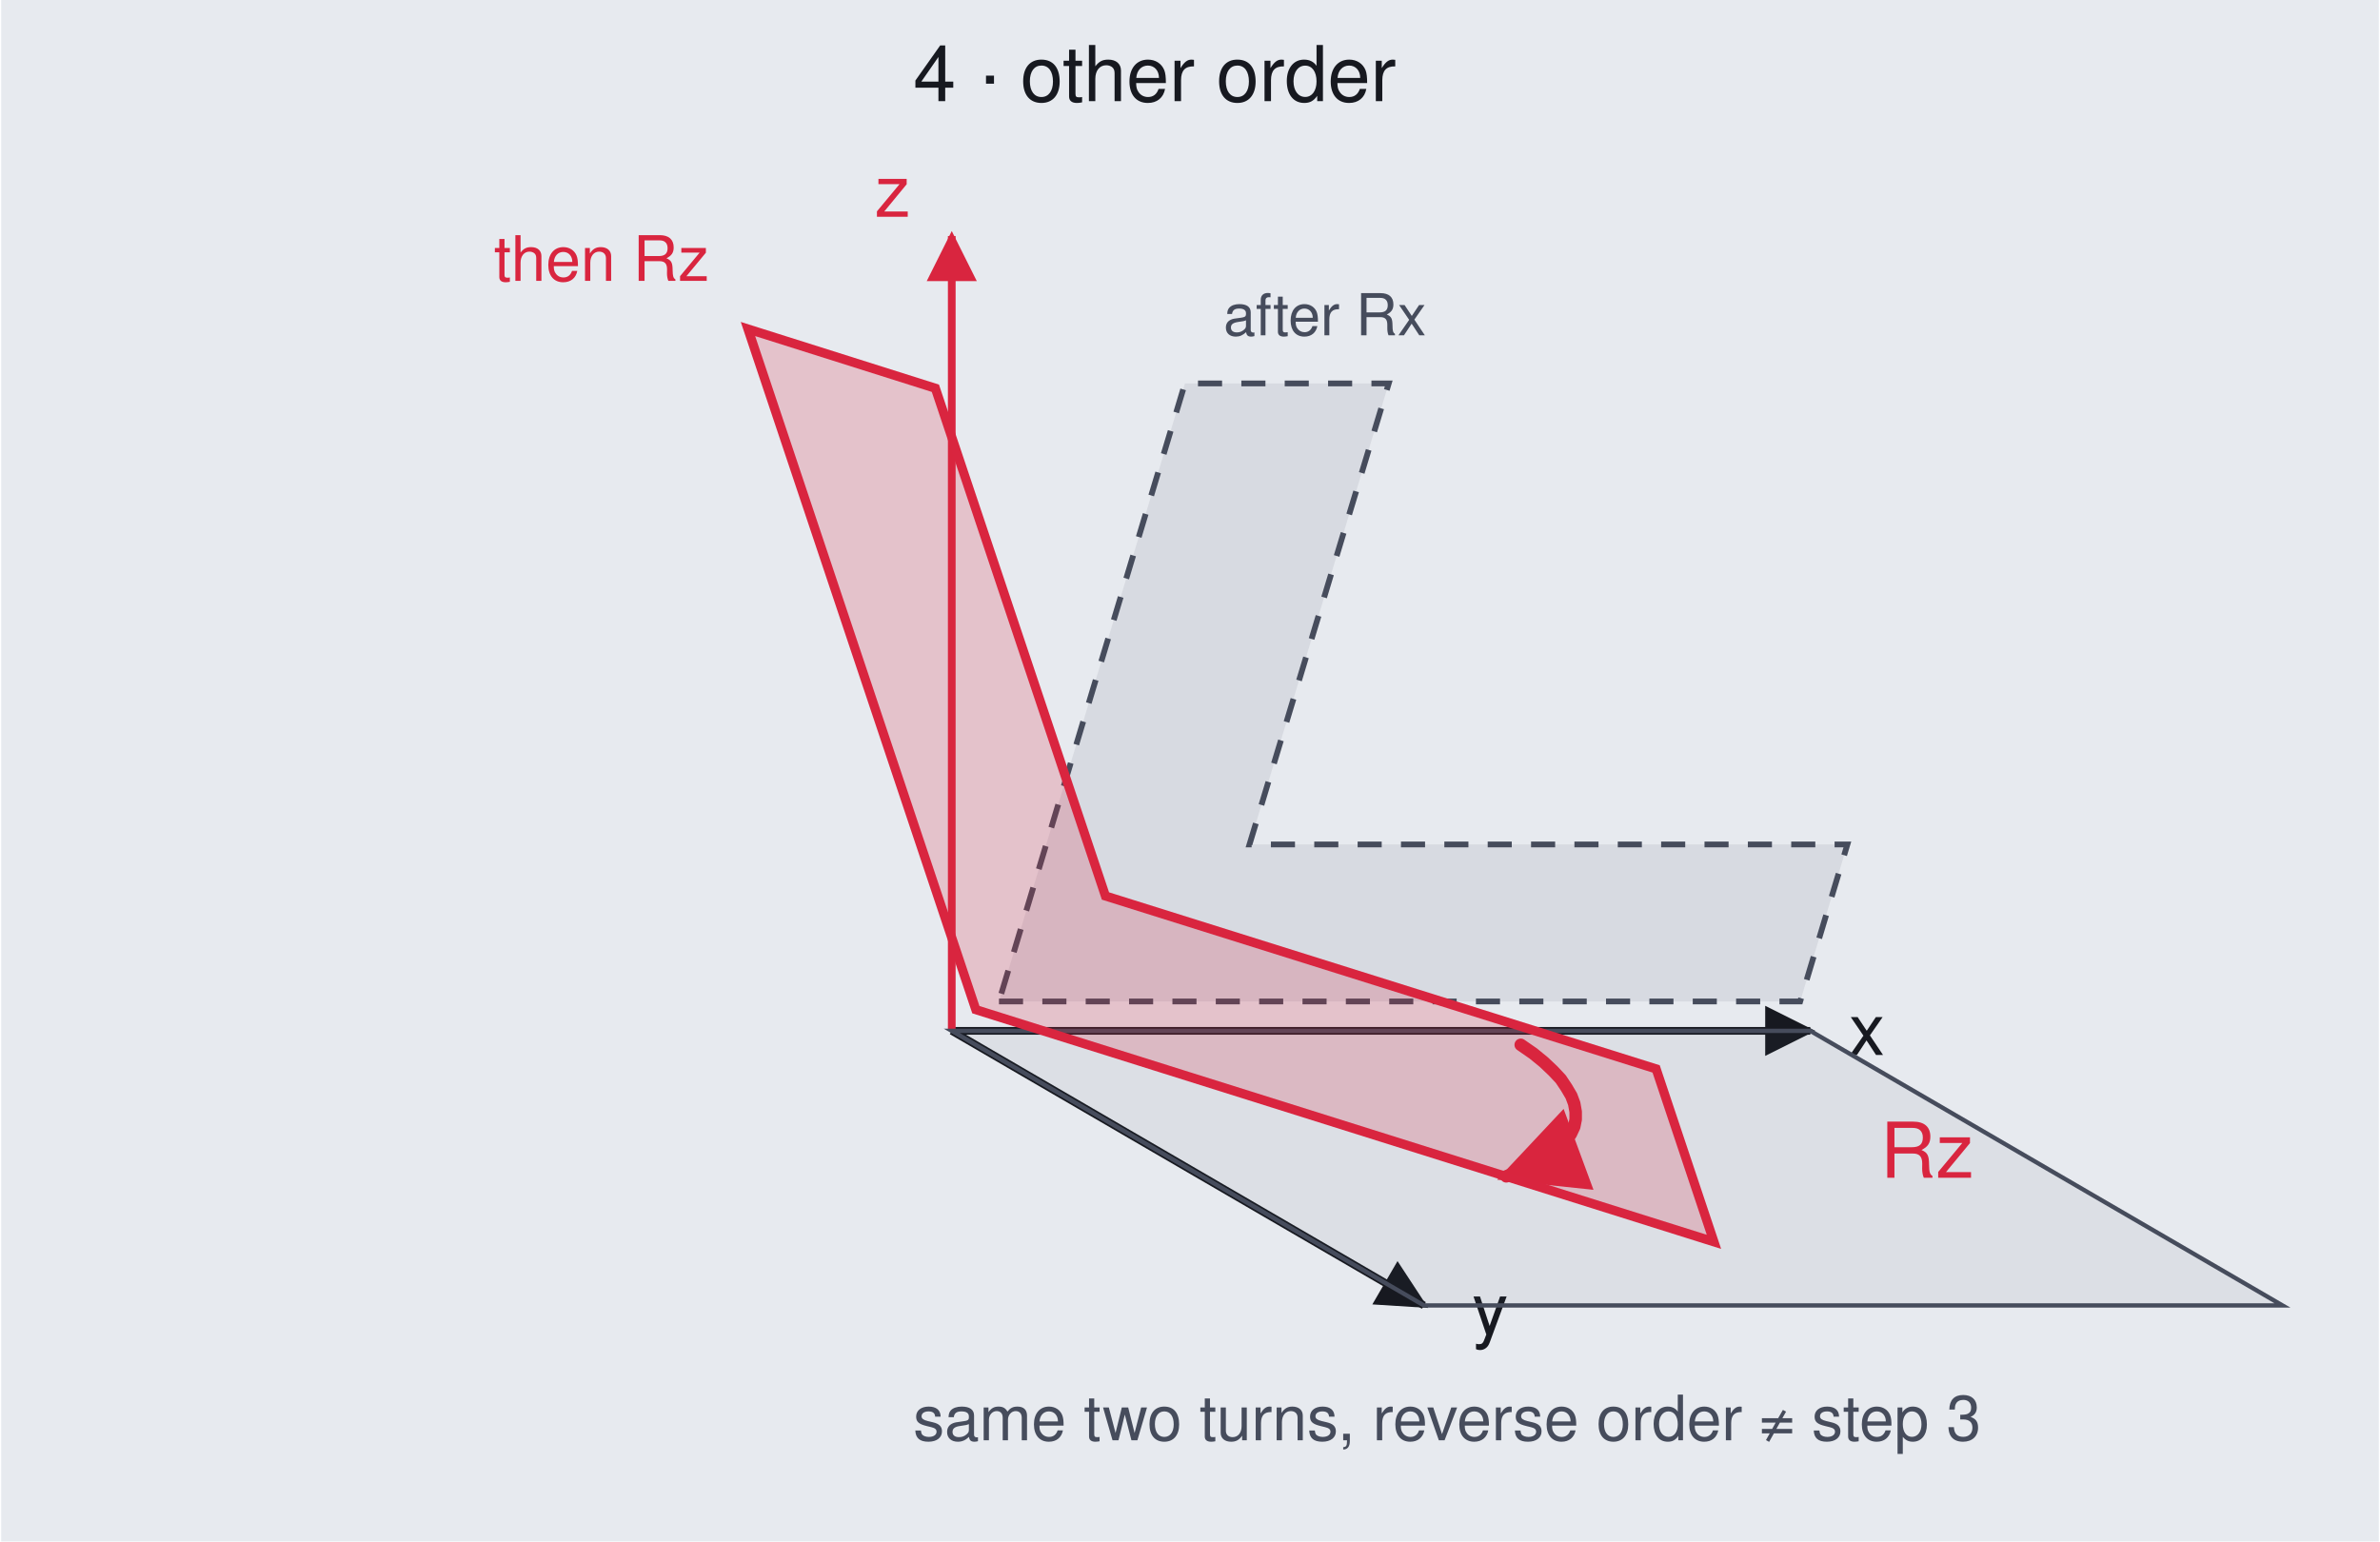
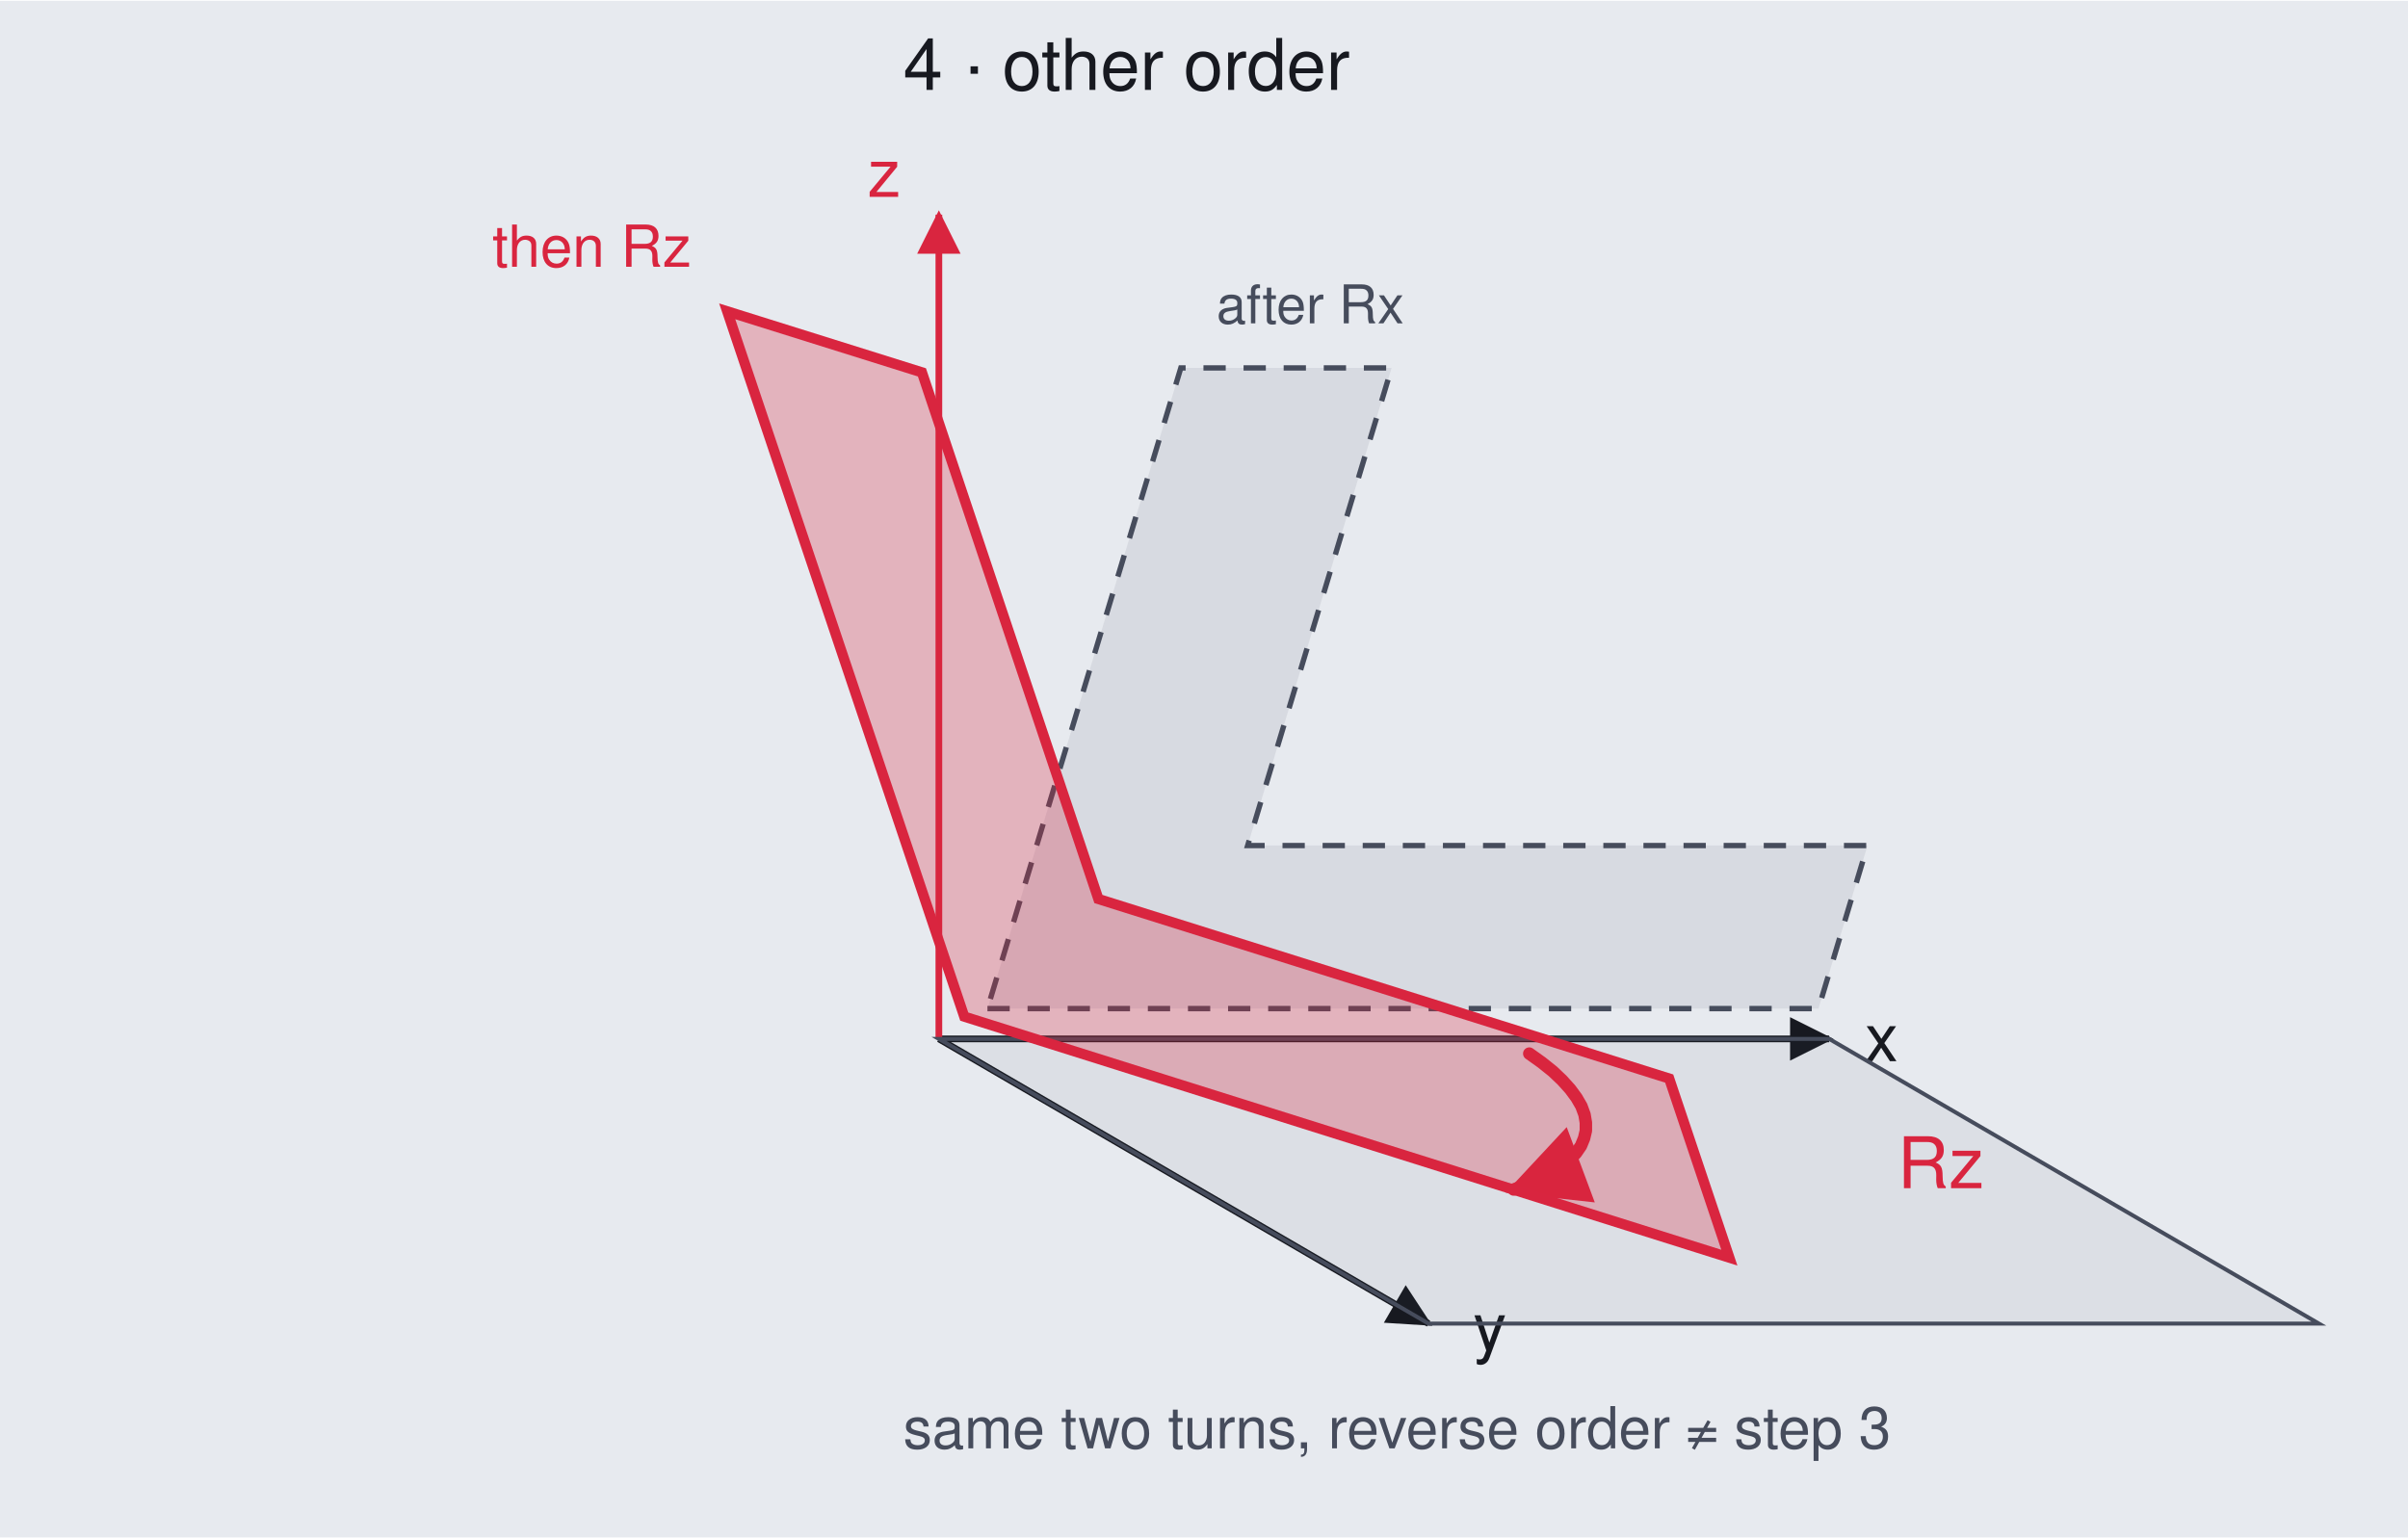
- <svg xmlns="http://www.w3.org/2000/svg" viewBox="-107.3 -4.0 493.5 320.0" width="494" height="320" role="img">
-   <rect x="-107.3" y="-4.0" width="493.5" height="320.0" fill="#e7eaef" />
+ <svg xmlns="http://www.w3.org/2000/svg" viewBox="-120.7 -23.0 540.4 344.9" width="540" height="345" role="img">
+   <rect x="-120.7" y="-23.0" width="540.4" height="344.9" fill="#e7eaef" />
  <defs>
    <marker id="s4-ink" viewBox="0 0 10 10" refX="9" refY="5" markerWidth="6.5" markerHeight="6.5" orient="auto">
      <path d="M0,0 L10,5 L0,10 z" fill="#171920" />
    </marker>
    <marker id="s4-coral" viewBox="0 0 10 10" refX="9" refY="5" markerWidth="6.5" markerHeight="6.5" orient="auto">
      <path d="M0,0 L10,5 L0,10 z" fill="#d9253f" />
    </marker>
    <marker id="s4-blue" viewBox="0 0 10 10" refX="9" refY="5" markerWidth="6.5" markerHeight="6.5" orient="auto">
      <path d="M0,0 L10,5 L0,10 z" fill="#3c00f7" />
    </marker>
  </defs>
-   <line x1="90.0" y1="210.0" x2="268.2" y2="210.0" stroke="#171920" stroke-width="1.6" fill="none" marker-end="url(#s4-ink)" />
-   <text x="276.2" y="215.0" font-family="ui-monospace, GeistMonoVariableVF, Helvetica, monospace" font-size="15" fill="#171920" text-anchor="start">x</text>
-   <line x1="90.0" y1="210.0" x2="188.0" y2="267.0" stroke="#171920" stroke-width="1.6" fill="none" marker-end="url(#s4-ink)" />
-   <text x="198.0" y="273.0" font-family="ui-monospace, GeistMonoVariableVF, Helvetica, monospace" font-size="15" fill="#171920" text-anchor="start">y</text>
-   <line x1="90.0" y1="210.0" x2="90.0" y2="45.0" stroke="#d9253f" stroke-width="1.6" fill="none" marker-end="url(#s4-coral)" />
-   <text x="74.0" y="41.0" font-family="ui-monospace, GeistMonoVariableVF, Helvetica, monospace" font-size="15" fill="#d9253f" text-anchor="start">z</text>
-   <polygon points="90.0,210.0 268.2,210.0 366.2,267.0 188.0,267.0" fill="#464c5c" fill-opacity="0.07" stroke="#464c5c" stroke-width="0.9" />
-   <text x="82.0" y="17.0" font-family="ui-monospace, GeistMonoVariableVF, Helvetica, monospace" font-size="16" fill="#171920" text-anchor="start">4 · other order</text>
-   <path d="M208.1,212.9 L210.7,214.7 L212.9,216.5 L214.8,218.3 L216.4,220.0 L217.6,221.8 L218.6,223.5 L219.2,225.1 L219.5,226.8 L219.5,228.4 L219.2,229.9 L218.5,231.4 L217.5,232.8 L216.2,234.2 L214.6,235.5 L212.7,236.8 L210.5,238.0 L207.9,239.1 L205.1,240.2" fill="none" stroke="#d9253f" stroke-width="2.6" stroke-linecap="round" stroke-linejoin="round" />
-   <polygon points="203.2,240.9 217.0,226.2 223.2,243.0" fill="#d9253f" />
-   <text x="282.7" y="240.5" font-family="ui-monospace, GeistMonoVariableVF, Helvetica, monospace" font-size="16" fill="#d9253f" text-anchor="start">Rz</text>
-   <polygon points="99.8,203.9 266.1,203.9 275.9,171.3 151.8,171.3 180.7,75.6 138.4,75.6" fill="#464c5c" fill-opacity="0.1" stroke="#464c5c" stroke-width="1.2" stroke-dasharray="5 4" />
-   <text x="146.4" y="65.6" font-family="ui-monospace, GeistMonoVariableVF, Helvetica, monospace" font-size="12" fill="#464c5c" text-anchor="start">after Rx</text>
-   <polygon points="95.0,205.6 248.2,253.8 236.2,217.9 121.9,182.0 86.6,76.6 47.7,64.3" fill="#d9253f" fill-opacity="0.2" stroke="#d9253f" stroke-width="1.9" />
-   <text x="39.7" y="54.3" font-family="ui-monospace, GeistMonoVariableVF, Helvetica, monospace" font-size="13" fill="#d9253f" text-anchor="end">then Rz</text>
-   <text x="82.0" y="295.0" font-family="ui-monospace, GeistMonoVariableVF, Helvetica, monospace" font-size="13" fill="#464c5c" text-anchor="start">same two turns, reverse order ≠ step 3</text>
+   <line x1="90.0" y1="210.0" x2="289.8" y2="210.0" stroke="#171920" stroke-width="1.5" fill="none" marker-end="url(#s4-ink)" />
+   <text x="297.8" y="215.0" font-family="ui-monospace, GeistMonoVariableVF, Helvetica, monospace" font-size="15" fill="#171920" text-anchor="start">x</text>
+   <line x1="90.0" y1="210.0" x2="199.9" y2="273.9" stroke="#171920" stroke-width="1.5" fill="none" marker-end="url(#s4-ink)" />
+   <text x="209.9" y="279.9" font-family="ui-monospace, GeistMonoVariableVF, Helvetica, monospace" font-size="15" fill="#171920" text-anchor="start">y</text>
+   <line x1="90.0" y1="210.0" x2="90.0" y2="25.0" stroke="#d9253f" stroke-width="1.5" fill="none" marker-end="url(#s4-coral)" />
+   <text x="74.0" y="21.0" font-family="ui-monospace, GeistMonoVariableVF, Helvetica, monospace" font-size="15" fill="#d9253f" text-anchor="start">z</text>
+   <polygon points="90.0,210.0 289.8,210.0 399.7,273.9 199.9,273.9" fill="#464c5c" fill-opacity="0.07" stroke="#464c5c" stroke-width="0.9" />
+   <text x="82.0" y="-3.0" font-family="ui-monospace, GeistMonoVariableVF, Helvetica, monospace" font-size="16" fill="#171920" text-anchor="start">4 · other order</text>
+   <path d="M222.5,213.3 L225.3,215.3 L227.8,217.3 L229.9,219.3 L231.7,221.3 L233.1,223.2 L234.2,225.1 L234.9,227.0 L235.2,228.8 L235.2,230.6 L234.8,232.3 L234.1,234.0 L233.0,235.6 L231.5,237.2 L229.7,238.6 L227.6,240.1 L225.1,241.4 L222.2,242.6 L219.0,243.8" fill="none" stroke="#d9253f" stroke-width="2.8" stroke-linecap="round" stroke-linejoin="round" />
+   <polygon points="217.2,244.5 230.9,229.8 237.2,246.7" fill="#d9253f" />
+   <text x="305.1" y="243.5" font-family="ui-monospace, GeistMonoVariableVF, Helvetica, monospace" font-size="16" fill="#d9253f" text-anchor="start">Rz</text>
+   <polygon points="100.9,203.2 287.4,203.2 298.4,166.6 159.3,166.6 191.6,59.4 144.3,59.4" fill="#464c5c" fill-opacity="0.1" stroke="#464c5c" stroke-width="1.2" stroke-dasharray="5 4" />
+   <text x="152.3" y="49.4" font-family="ui-monospace, GeistMonoVariableVF, Helvetica, monospace" font-size="12" fill="#464c5c" text-anchor="start">after Rx</text>
+   <polygon points="95.7,205.0 267.4,259.1 253.9,218.9 125.8,178.6 86.2,60.4 42.5,46.7" fill="#d9253f" fill-opacity="0.28" stroke="#d9253f" stroke-width="2.3" />
+   <text x="34.5" y="36.7" font-family="ui-monospace, GeistMonoVariableVF, Helvetica, monospace" font-size="13" fill="#d9253f" text-anchor="end">then Rz</text>
+   <text x="82.0" y="301.9" font-family="ui-monospace, GeistMonoVariableVF, Helvetica, monospace" font-size="13" fill="#464c5c" text-anchor="start">same two turns, reverse order ≠ step 3</text>
</svg>
